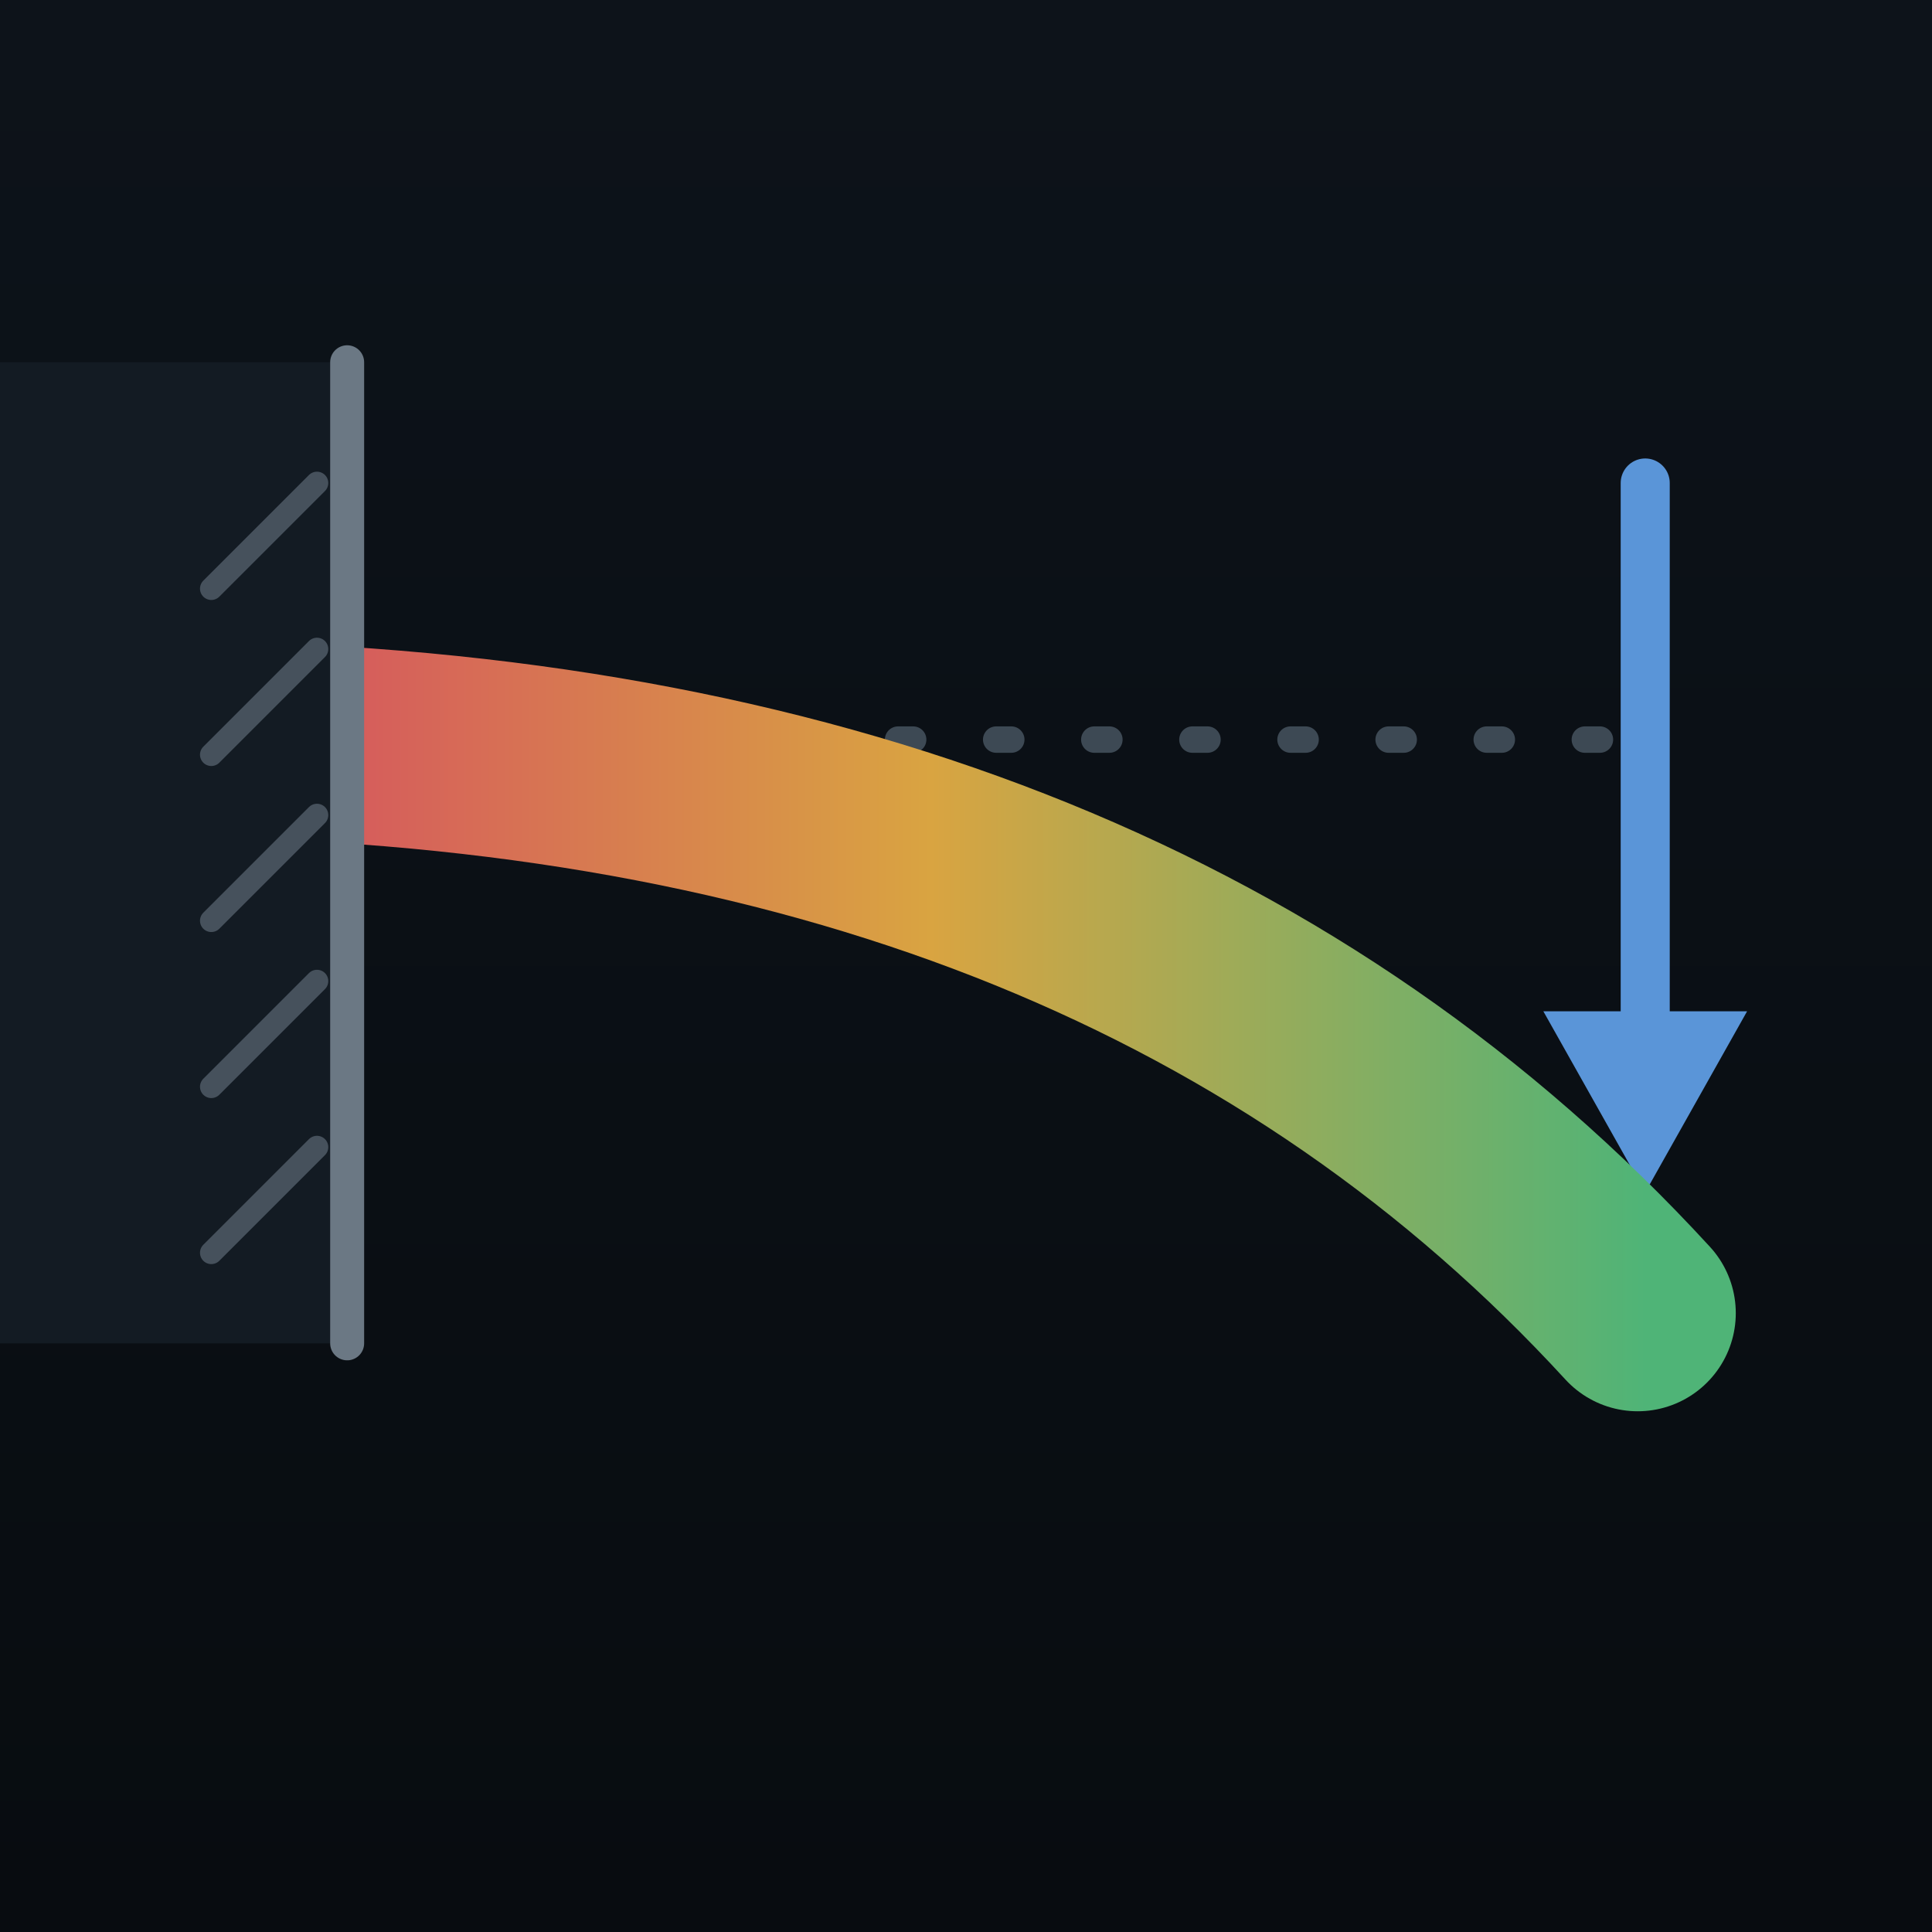
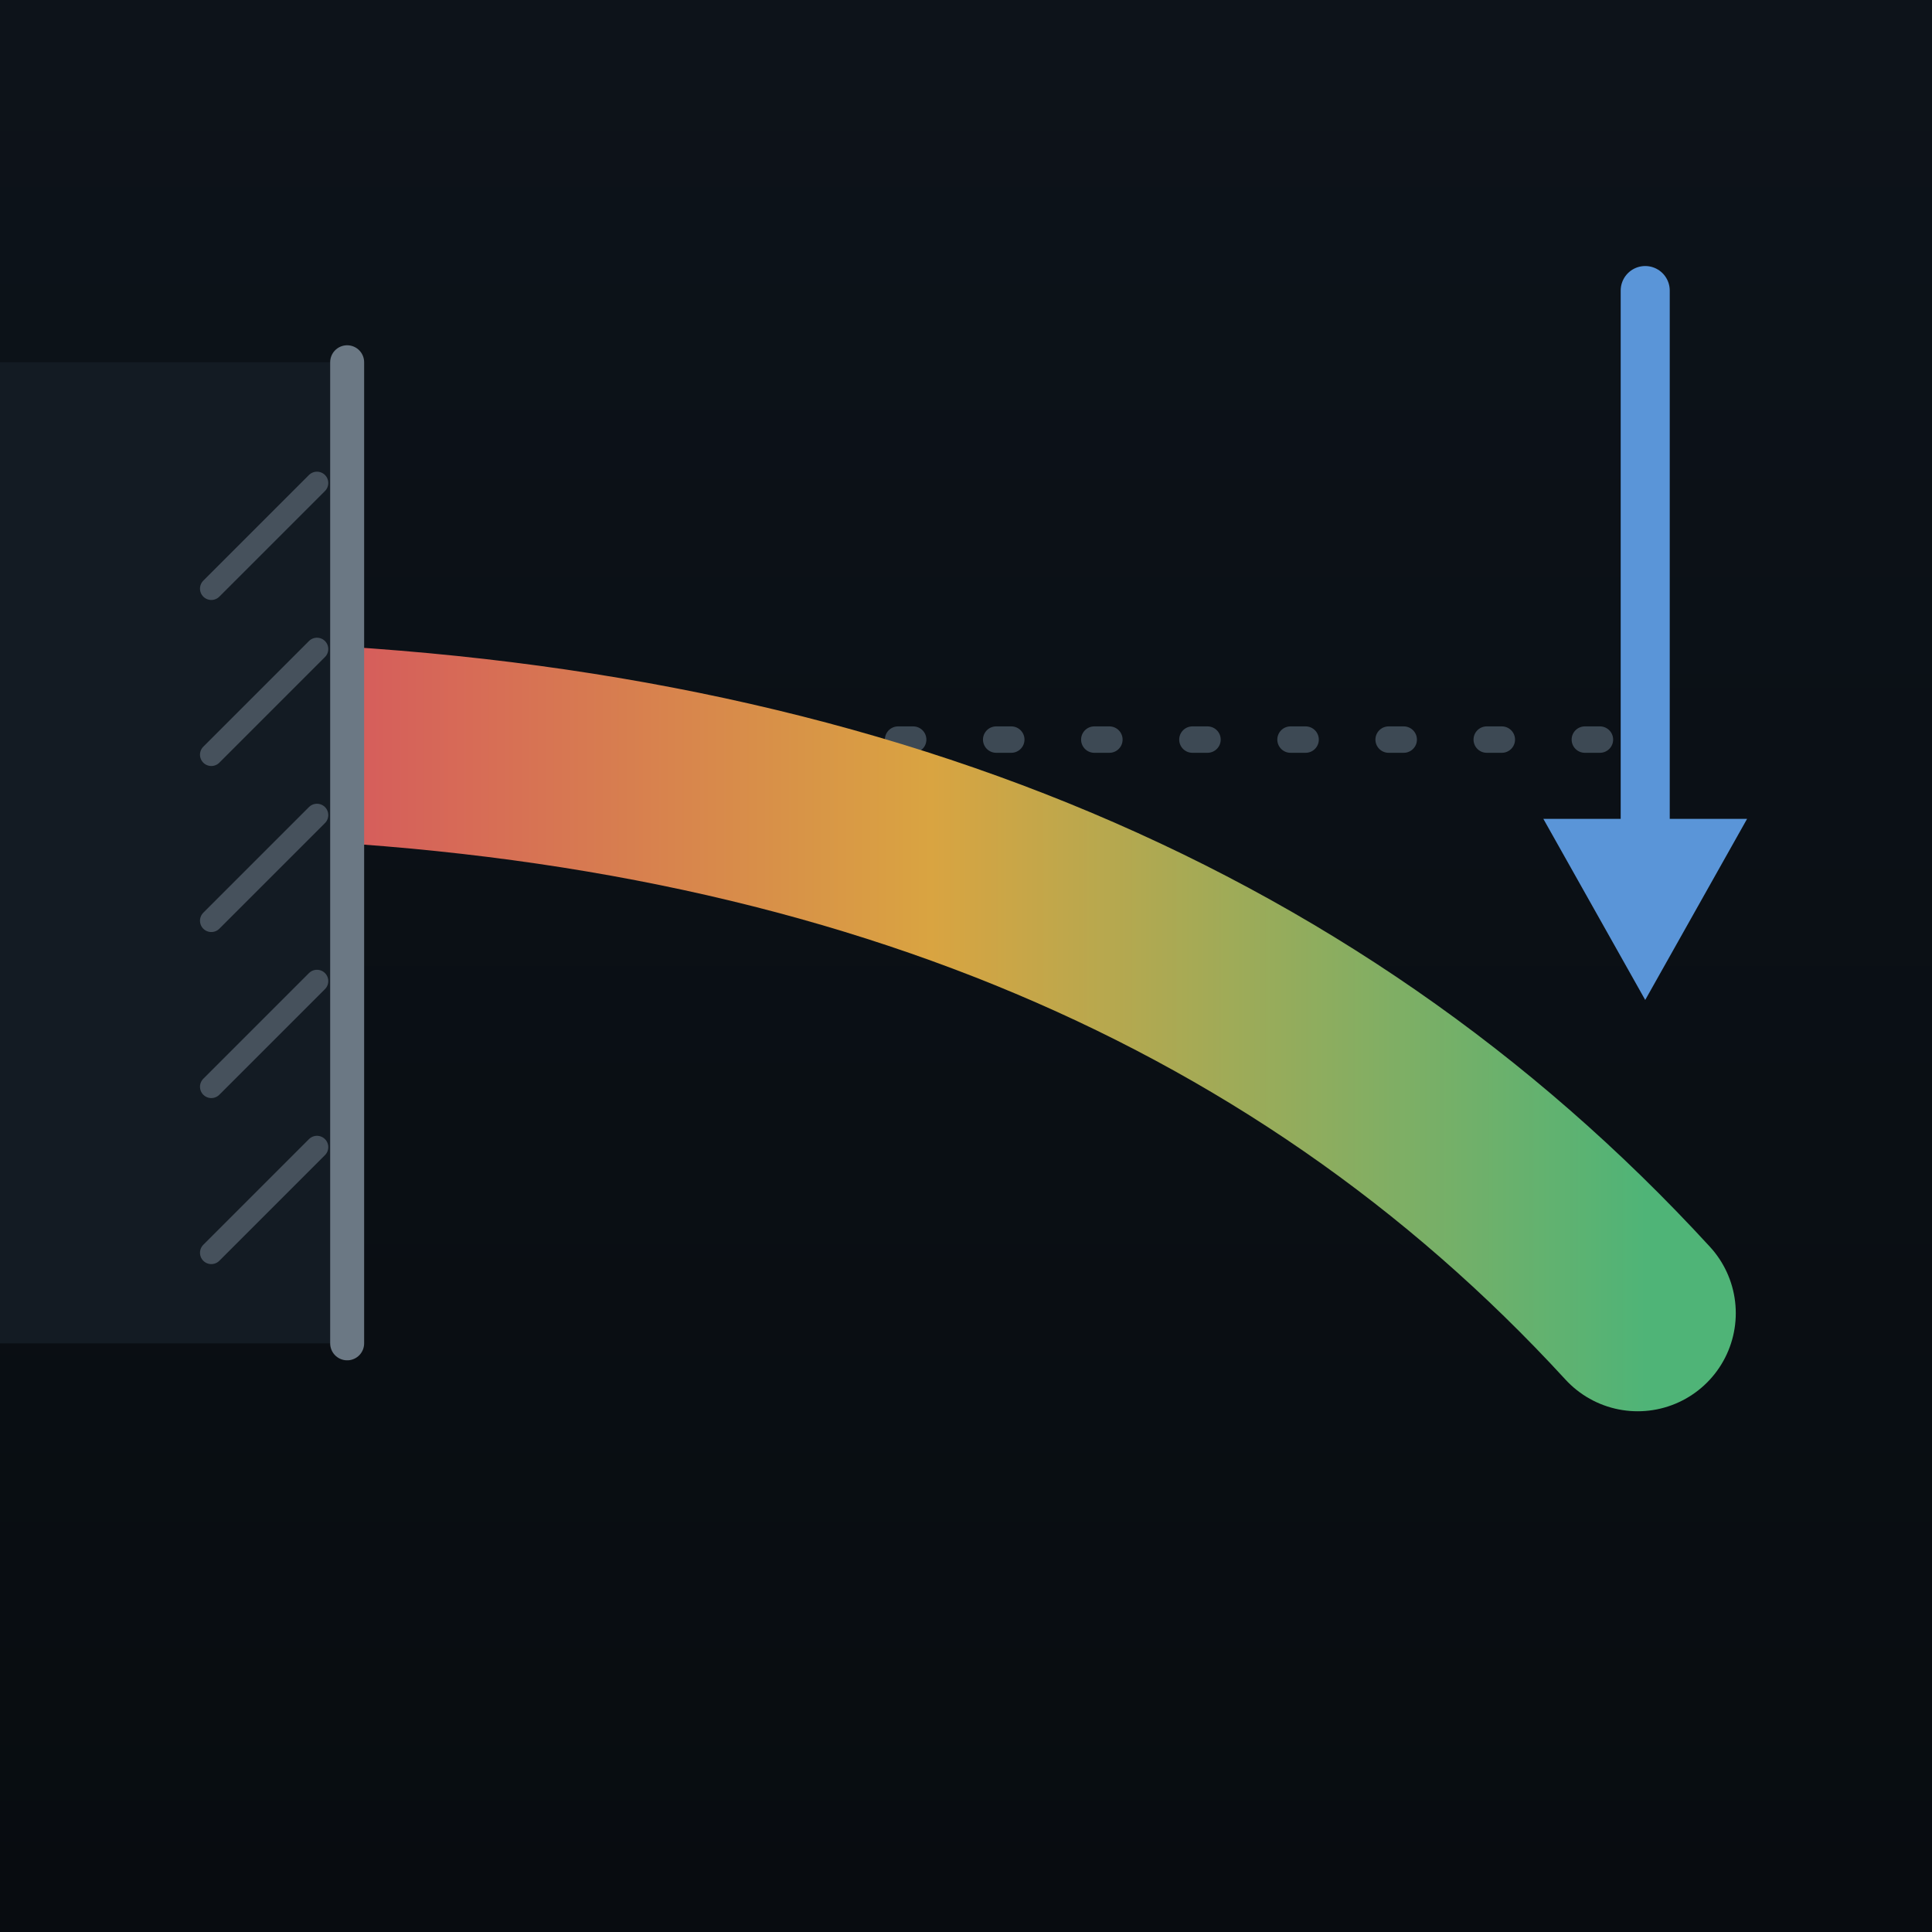
<svg xmlns="http://www.w3.org/2000/svg" viewBox="0 0 512 512">
  <defs>
    <linearGradient id="bg" x1="0" y1="0" x2="0" y2="1">
      <stop offset="0" stop-color="#0d131a" />
      <stop offset="1" stop-color="#080c10" />
    </linearGradient>
    <linearGradient id="stress" x1="92" y1="0" x2="436" y2="0" gradientUnits="userSpaceOnUse">
      <stop offset="0" stop-color="#d65c5c" />
      <stop offset="0.45" stop-color="#d9a441" />
      <stop offset="1" stop-color="#4fb477" />
    </linearGradient>
  </defs>
  <rect width="512" height="512" fill="url(#bg)" />
  <path d="M108 196H436" stroke="#3d4954" stroke-width="7" stroke-dasharray="4 22" stroke-linecap="round" />
  <g stroke="#5a95d8" fill="#5a95d8">
-     <path d="M436 128V268" stroke-width="13" stroke-linecap="round" />
-     <path d="M436 316 409 268h54z" stroke="none" />
+     <path d="M436 77V217" stroke-width="13" stroke-linecap="round" />
+     <path d="M436 265 409 217h54z" stroke="none" />
  </g>
  <path d="M60 196 Q 300 202 434 348" fill="none" stroke="url(#stress)" stroke-width="52" stroke-linecap="round" />
  <rect x="0" y="96" width="92" height="260" fill="#131b23" />
  <g stroke="#46515c" stroke-width="6" stroke-linecap="round">
    <path d="M84 128 56 156M84 172 56 200M84 216 56 244M84 260 56 288M84 304 56 332" />
  </g>
  <path d="M92 96V356" stroke="#6b7884" stroke-width="9" stroke-linecap="round" />
</svg>
